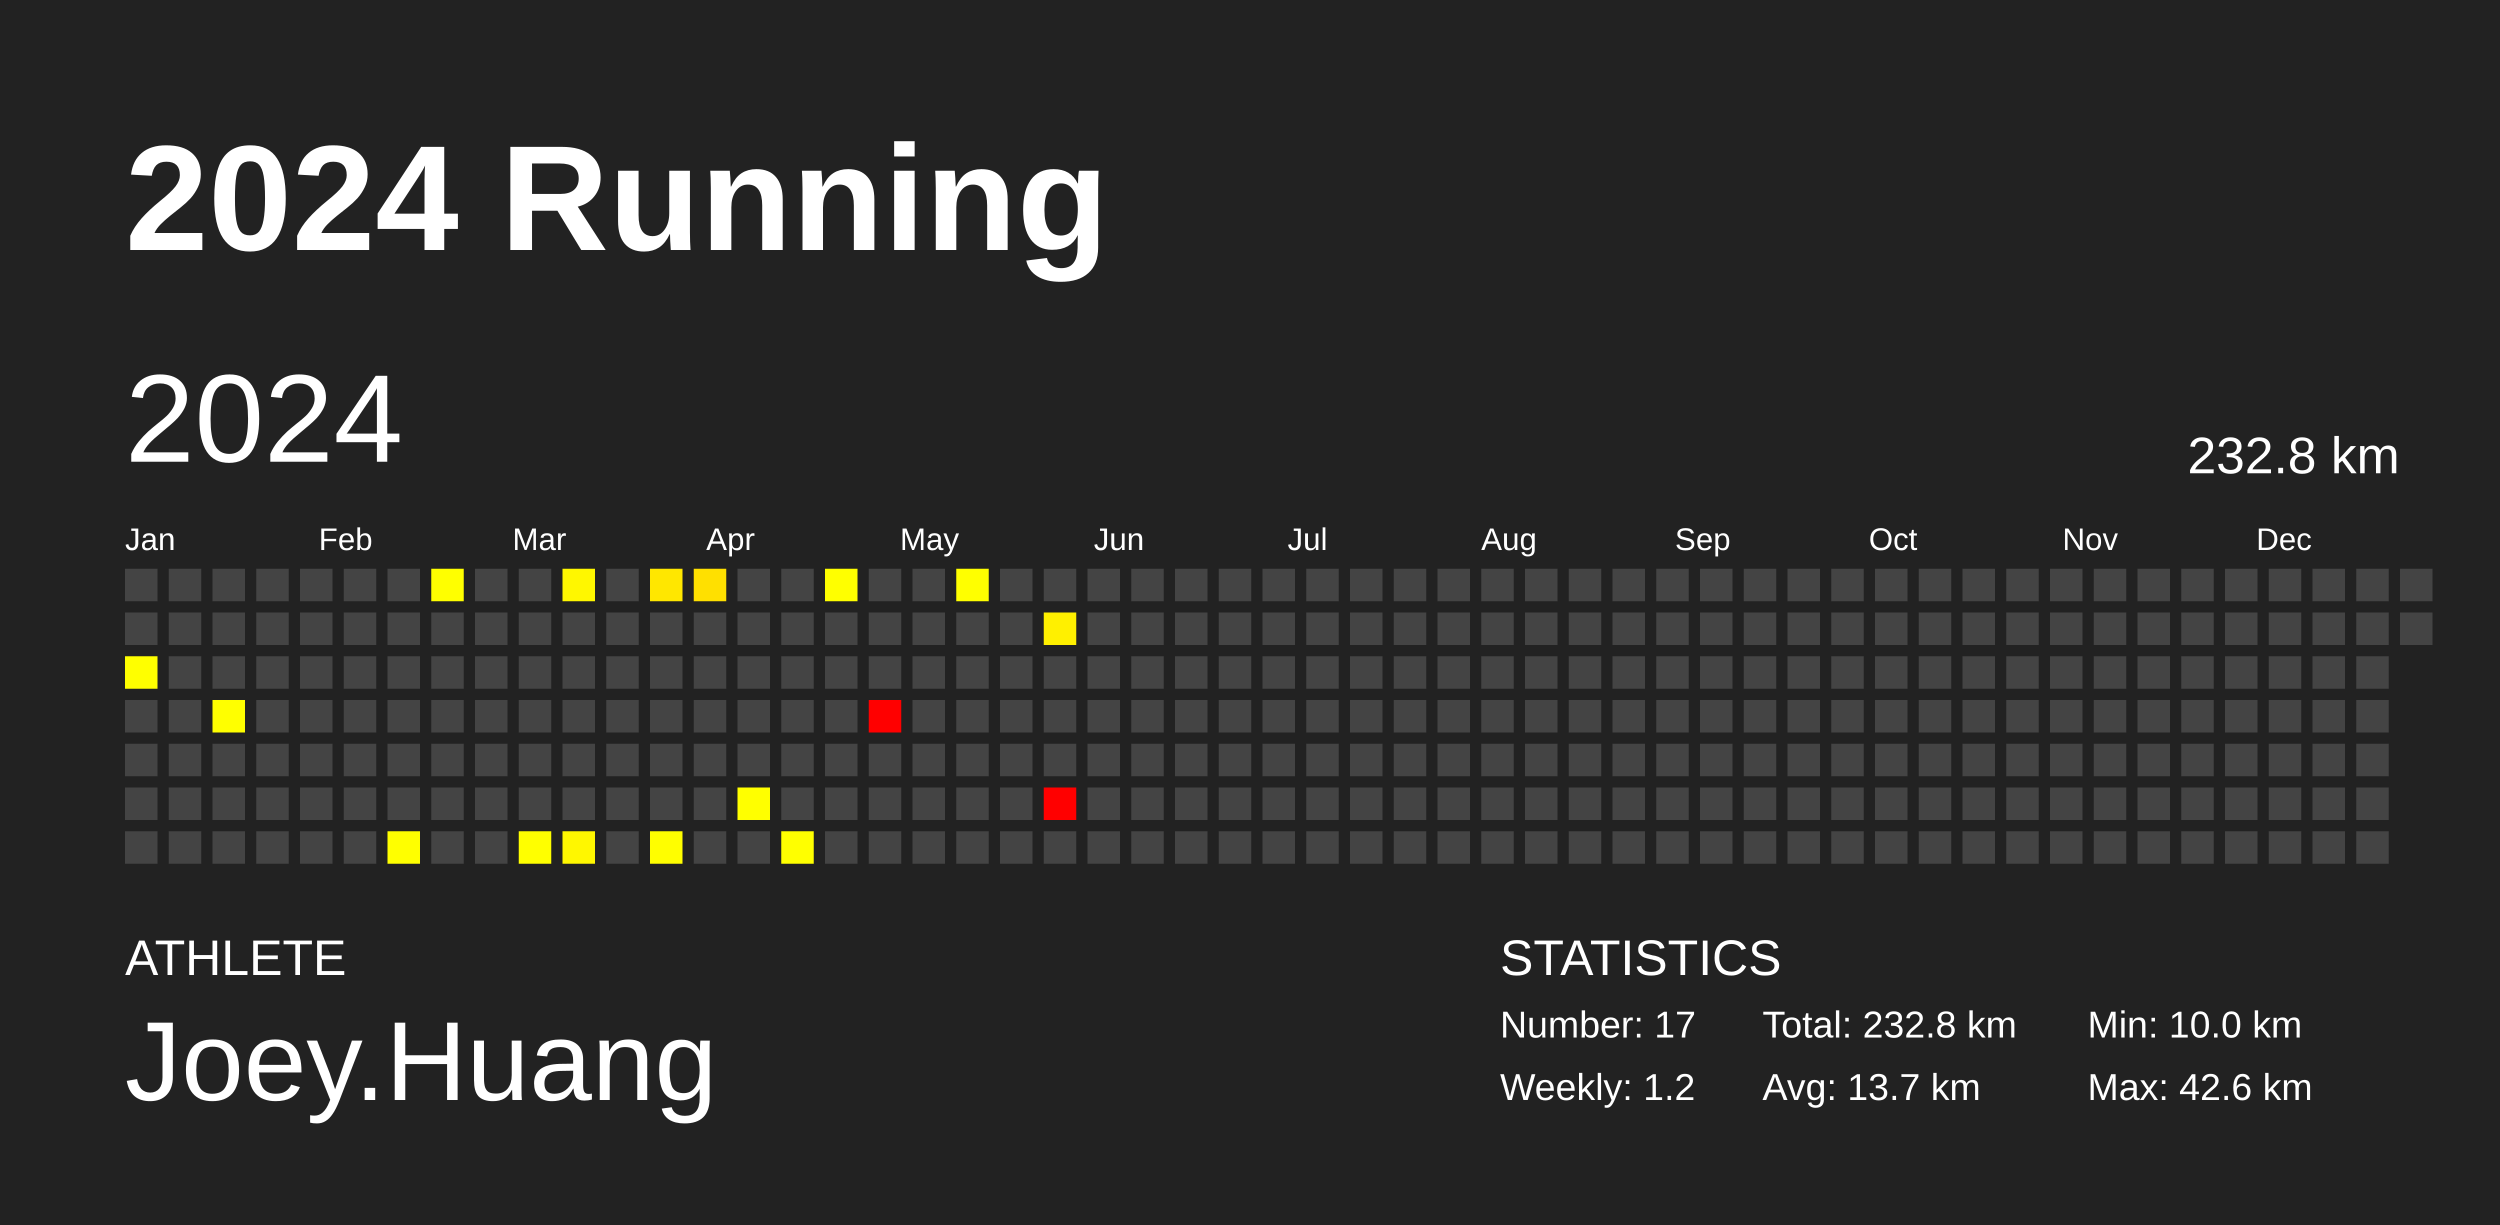
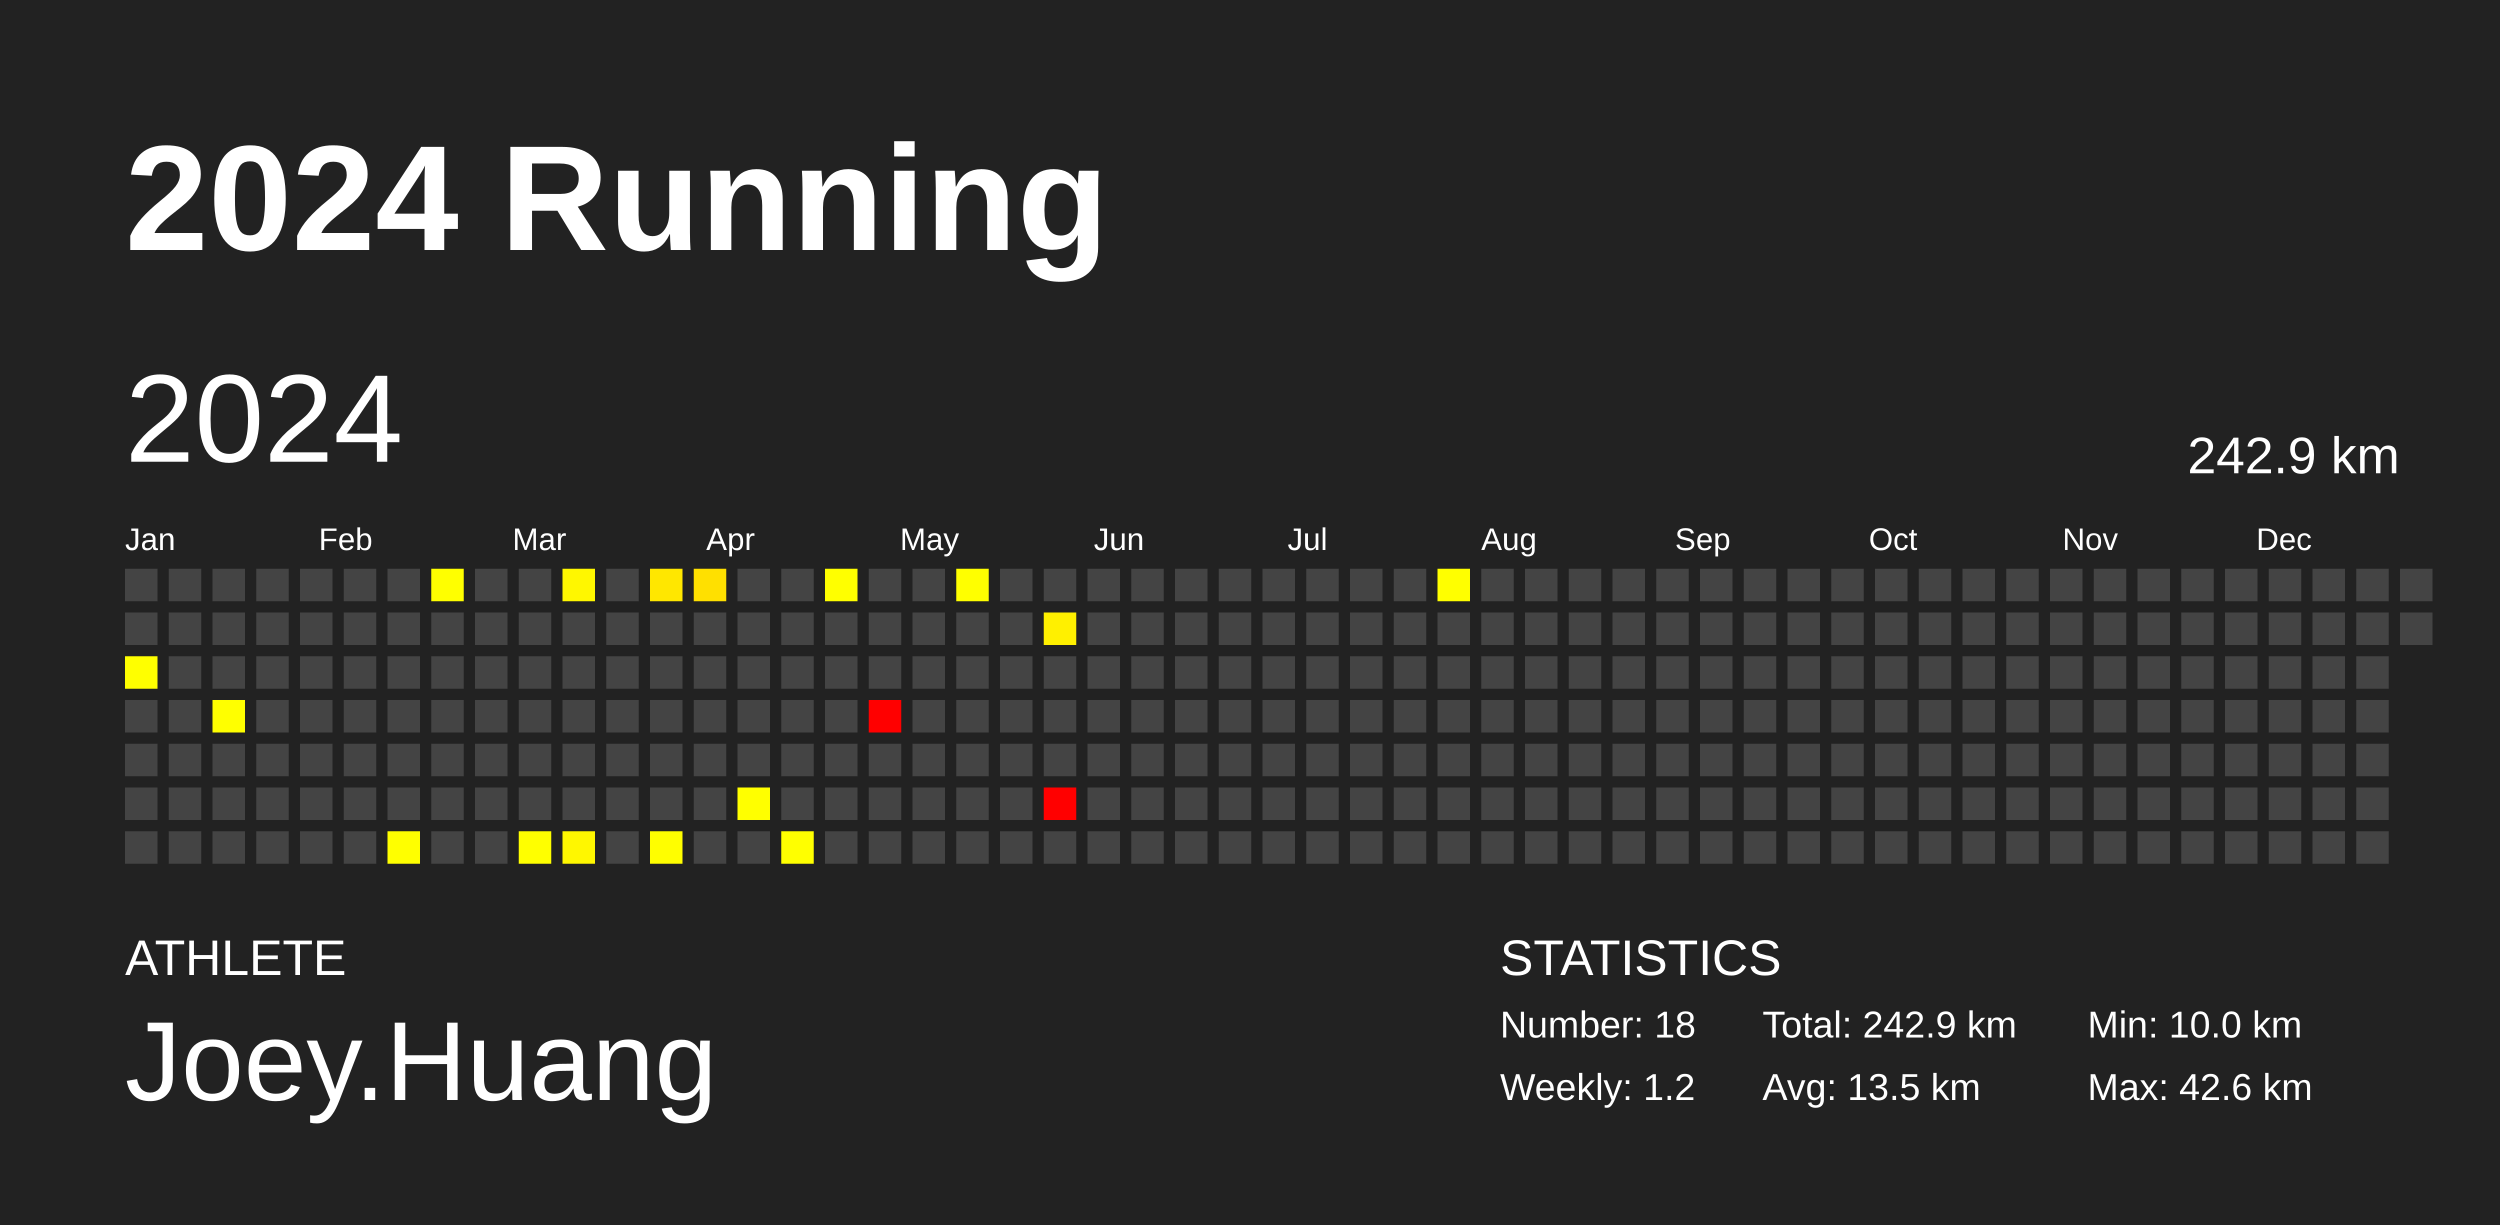
<svg xmlns="http://www.w3.org/2000/svg" baseProfile="full" height="98mm" version="1.1" viewBox="0,0,200,98" width="200mm">
  <defs />
  <rect fill="#222222" height="98" width="200" x="0" y="0" />
  <text fill="#FFFFFF" style="font-size:12px; font-family:Arial; font-weight:bold;" x="10" y="20">2024 Running</text>
  <text fill="#FFFFFF" style="font-size:4px; font-family:Arial" x="10" y="78">ATHLETE</text>
  <text fill="#FFFFFF" style="font-size:9px; font-family:Arial" x="10" y="88">Joey.Huang</text>
  <text fill="#FFFFFF" style="font-size:4px; font-family:Arial" x="120" y="78">STATISTICS</text>
-   <text fill="#FFFFFF" style="font-size:3px; font-family:Arial" x="120" y="83">Number: 17</text>
+   <text fill="#FFFFFF" style="font-size:3px; font-family:Arial" x="120" y="83">Number: 18</text>
  <text fill="#FFFFFF" style="font-size:3px; font-family:Arial" x="120" y="88">Weekly: 1.2</text>
-   <text fill="#FFFFFF" style="font-size:3px; font-family:Arial" x="141" y="83">Total: 232.8 km</text>
-   <text fill="#FFFFFF" style="font-size:3px; font-family:Arial" x="141" y="88">Avg: 13.7 km</text>
+   <text fill="#FFFFFF" style="font-size:3px; font-family:Arial" x="141" y="83">Total: 242.9 km</text>
+   <text fill="#FFFFFF" style="font-size:3px; font-family:Arial" x="141" y="88">Avg: 13.5 km</text>
  <text fill="#FFFFFF" style="font-size:3px; font-family:Arial" x="167" y="83">Min: 10.0 km</text>
  <text fill="#FFFFFF" style="font-size:3px; font-family:Arial" x="167" y="88">Max: 42.6 km</text>
  <text dominant-baseline="hanging" fill="#FFFFFF" style="font-size:10.0px; font-family:Arial;" x="10" y="30">2024</text>
-   <text dominant-baseline="hanging" fill="#FFFFFF" style="font-size:4.125px; font-family:Arial;" x="175" y="35">232.8 km</text>
+   <text dominant-baseline="hanging" fill="#FFFFFF" style="font-size:4.125px; font-family:Arial;" x="175" y="35">242.9 km</text>
  <text fill="#FFFFFF" style="font-size:2.5px; font-family:Arial" x="10.0" y="44">Jan</text>
  <text fill="#FFFFFF" style="font-size:2.5px; font-family:Arial" x="25.5" y="44">Feb</text>
  <text fill="#FFFFFF" style="font-size:2.5px; font-family:Arial" x="41.0" y="44">Mar</text>
  <text fill="#FFFFFF" style="font-size:2.5px; font-family:Arial" x="56.5" y="44">Apr</text>
  <text fill="#FFFFFF" style="font-size:2.5px; font-family:Arial" x="72.0" y="44">May</text>
  <text fill="#FFFFFF" style="font-size:2.5px; font-family:Arial" x="87.5" y="44">Jun</text>
  <text fill="#FFFFFF" style="font-size:2.5px; font-family:Arial" x="103.0" y="44">Jul</text>
  <text fill="#FFFFFF" style="font-size:2.5px; font-family:Arial" x="118.5" y="44">Aug</text>
  <text fill="#FFFFFF" style="font-size:2.5px; font-family:Arial" x="134.0" y="44">Sep</text>
  <text fill="#FFFFFF" style="font-size:2.5px; font-family:Arial" x="149.5" y="44">Oct</text>
  <text fill="#FFFFFF" style="font-size:2.5px; font-family:Arial" x="165.0" y="44">Nov</text>
  <text fill="#FFFFFF" style="font-size:2.5px; font-family:Arial" x="180.5" y="44">Dec</text>
  <rect fill="#444444" height="2.6" width="2.6" x="10.0" y="45.5" />
  <rect fill="#444444" height="2.6" width="2.6" x="10.0" y="49.0" />
  <rect fill="#ffff00" height="2.6" width="2.6" x="10.0" y="52.5" />
  <rect fill="#444444" height="2.6" width="2.6" x="10.0" y="56.0" />
  <rect fill="#444444" height="2.6" width="2.6" x="10.0" y="59.5" />
  <rect fill="#444444" height="2.6" width="2.6" x="10.0" y="63.0" />
  <rect fill="#444444" height="2.6" width="2.6" x="10.0" y="66.5" />
  <rect fill="#444444" height="2.6" width="2.6" x="13.5" y="45.5" />
  <rect fill="#444444" height="2.6" width="2.6" x="13.5" y="49.0" />
  <rect fill="#444444" height="2.6" width="2.6" x="13.5" y="52.5" />
  <rect fill="#444444" height="2.6" width="2.6" x="13.5" y="56.0" />
  <rect fill="#444444" height="2.6" width="2.6" x="13.5" y="59.5" />
  <rect fill="#444444" height="2.6" width="2.6" x="13.5" y="63.0" />
  <rect fill="#444444" height="2.6" width="2.6" x="13.5" y="66.5" />
  <rect fill="#444444" height="2.6" width="2.6" x="17.0" y="45.5" />
  <rect fill="#444444" height="2.6" width="2.6" x="17.0" y="49.0" />
  <rect fill="#444444" height="2.6" width="2.6" x="17.0" y="52.5" />
  <rect fill="#ffff00" height="2.6" width="2.6" x="17.0" y="56.0" />
  <rect fill="#444444" height="2.6" width="2.6" x="17.0" y="59.5" />
  <rect fill="#444444" height="2.6" width="2.6" x="17.0" y="63.0" />
  <rect fill="#444444" height="2.6" width="2.6" x="17.0" y="66.5" />
  <rect fill="#444444" height="2.6" width="2.6" x="20.5" y="45.5" />
  <rect fill="#444444" height="2.6" width="2.6" x="20.5" y="49.0" />
  <rect fill="#444444" height="2.6" width="2.6" x="20.5" y="52.5" />
  <rect fill="#444444" height="2.6" width="2.6" x="20.5" y="56.0" />
  <rect fill="#444444" height="2.6" width="2.6" x="20.5" y="59.5" />
  <rect fill="#444444" height="2.6" width="2.6" x="20.5" y="63.0" />
  <rect fill="#444444" height="2.6" width="2.6" x="20.5" y="66.5" />
  <rect fill="#444444" height="2.6" width="2.6" x="24.0" y="45.5" />
  <rect fill="#444444" height="2.6" width="2.6" x="24.0" y="49.0" />
  <rect fill="#444444" height="2.6" width="2.6" x="24.0" y="52.5" />
  <rect fill="#444444" height="2.6" width="2.6" x="24.0" y="56.0" />
  <rect fill="#444444" height="2.6" width="2.6" x="24.0" y="59.5" />
  <rect fill="#444444" height="2.6" width="2.6" x="24.0" y="63.0" />
  <rect fill="#444444" height="2.6" width="2.6" x="24.0" y="66.5" />
  <rect fill="#444444" height="2.6" width="2.6" x="27.5" y="45.5" />
  <rect fill="#444444" height="2.6" width="2.6" x="27.5" y="49.0" />
  <rect fill="#444444" height="2.6" width="2.6" x="27.5" y="52.5" />
  <rect fill="#444444" height="2.6" width="2.6" x="27.5" y="56.0" />
  <rect fill="#444444" height="2.6" width="2.6" x="27.5" y="59.5" />
  <rect fill="#444444" height="2.6" width="2.6" x="27.5" y="63.0" />
  <rect fill="#444444" height="2.6" width="2.6" x="27.5" y="66.5" />
  <rect fill="#444444" height="2.6" width="2.6" x="31.0" y="45.5" />
  <rect fill="#444444" height="2.6" width="2.6" x="31.0" y="49.0" />
  <rect fill="#444444" height="2.6" width="2.6" x="31.0" y="52.5" />
  <rect fill="#444444" height="2.6" width="2.6" x="31.0" y="56.0" />
  <rect fill="#444444" height="2.6" width="2.6" x="31.0" y="59.5" />
  <rect fill="#444444" height="2.6" width="2.6" x="31.0" y="63.0" />
  <rect fill="#ffff00" height="2.6" width="2.6" x="31.0" y="66.5" />
  <rect fill="#ffff00" height="2.6" width="2.6" x="34.5" y="45.5" />
  <rect fill="#444444" height="2.6" width="2.6" x="34.5" y="49.0" />
  <rect fill="#444444" height="2.6" width="2.6" x="34.5" y="52.5" />
  <rect fill="#444444" height="2.6" width="2.6" x="34.5" y="56.0" />
  <rect fill="#444444" height="2.6" width="2.6" x="34.5" y="59.5" />
  <rect fill="#444444" height="2.6" width="2.6" x="34.5" y="63.0" />
  <rect fill="#444444" height="2.6" width="2.6" x="34.5" y="66.5" />
  <rect fill="#444444" height="2.6" width="2.6" x="38.0" y="45.5" />
  <rect fill="#444444" height="2.6" width="2.6" x="38.0" y="49.0" />
  <rect fill="#444444" height="2.6" width="2.6" x="38.0" y="52.5" />
  <rect fill="#444444" height="2.6" width="2.6" x="38.0" y="56.0" />
  <rect fill="#444444" height="2.6" width="2.6" x="38.0" y="59.5" />
  <rect fill="#444444" height="2.6" width="2.6" x="38.0" y="63.0" />
  <rect fill="#444444" height="2.6" width="2.6" x="38.0" y="66.5" />
  <rect fill="#444444" height="2.6" width="2.6" x="41.5" y="45.5" />
  <rect fill="#444444" height="2.6" width="2.6" x="41.5" y="49.0" />
  <rect fill="#444444" height="2.6" width="2.6" x="41.5" y="52.5" />
  <rect fill="#444444" height="2.6" width="2.6" x="41.5" y="56.0" />
  <rect fill="#444444" height="2.6" width="2.6" x="41.5" y="59.5" />
  <rect fill="#444444" height="2.6" width="2.6" x="41.5" y="63.0" />
  <rect fill="#ffff00" height="2.6" width="2.6" x="41.5" y="66.5" />
  <rect fill="#fff700" height="2.6" width="2.6" x="45.0" y="45.5" />
  <rect fill="#444444" height="2.6" width="2.6" x="45.0" y="49.0" />
  <rect fill="#444444" height="2.6" width="2.6" x="45.0" y="52.5" />
  <rect fill="#444444" height="2.6" width="2.6" x="45.0" y="56.0" />
  <rect fill="#444444" height="2.6" width="2.6" x="45.0" y="59.5" />
  <rect fill="#444444" height="2.6" width="2.6" x="45.0" y="63.0" />
  <rect fill="#fff700" height="2.6" width="2.6" x="45.0" y="66.5" />
  <rect fill="#444444" height="2.6" width="2.6" x="48.5" y="45.5" />
  <rect fill="#444444" height="2.6" width="2.6" x="48.5" y="49.0" />
  <rect fill="#444444" height="2.6" width="2.6" x="48.5" y="52.5" />
  <rect fill="#444444" height="2.6" width="2.6" x="48.5" y="56.0" />
  <rect fill="#444444" height="2.6" width="2.6" x="48.5" y="59.5" />
  <rect fill="#444444" height="2.6" width="2.6" x="48.5" y="63.0" />
  <rect fill="#444444" height="2.6" width="2.6" x="48.5" y="66.5" />
  <rect fill="#ffe700" height="2.6" width="2.6" x="52.0" y="45.5" />
  <rect fill="#444444" height="2.6" width="2.6" x="52.0" y="49.0" />
  <rect fill="#444444" height="2.6" width="2.6" x="52.0" y="52.5" />
  <rect fill="#444444" height="2.6" width="2.6" x="52.0" y="56.0" />
  <rect fill="#444444" height="2.6" width="2.6" x="52.0" y="59.5" />
  <rect fill="#444444" height="2.6" width="2.6" x="52.0" y="63.0" />
  <rect fill="#fffe00" height="2.6" width="2.6" x="52.0" y="66.5" />
  <rect fill="#ffe000" height="2.6" width="2.6" x="55.5" y="45.5" />
  <rect fill="#444444" height="2.6" width="2.6" x="55.5" y="49.0" />
  <rect fill="#444444" height="2.6" width="2.6" x="55.5" y="52.5" />
  <rect fill="#444444" height="2.6" width="2.6" x="55.5" y="56.0" />
  <rect fill="#444444" height="2.6" width="2.6" x="55.5" y="59.5" />
  <rect fill="#444444" height="2.6" width="2.6" x="55.5" y="63.0" />
  <rect fill="#444444" height="2.6" width="2.6" x="55.5" y="66.5" />
  <rect fill="#444444" height="2.6" width="2.6" x="59.0" y="45.5" />
  <rect fill="#444444" height="2.6" width="2.6" x="59.0" y="49.0" />
  <rect fill="#444444" height="2.6" width="2.6" x="59.0" y="52.5" />
  <rect fill="#444444" height="2.6" width="2.6" x="59.0" y="56.0" />
  <rect fill="#444444" height="2.6" width="2.6" x="59.0" y="59.5" />
  <rect fill="#ffff00" height="2.6" width="2.6" x="59.0" y="63.0" />
  <rect fill="#444444" height="2.6" width="2.6" x="59.0" y="66.5" />
  <rect fill="#444444" height="2.6" width="2.6" x="62.5" y="45.5" />
  <rect fill="#444444" height="2.6" width="2.6" x="62.5" y="49.0" />
  <rect fill="#444444" height="2.6" width="2.6" x="62.5" y="52.5" />
  <rect fill="#444444" height="2.6" width="2.6" x="62.5" y="56.0" />
  <rect fill="#444444" height="2.6" width="2.6" x="62.5" y="59.5" />
  <rect fill="#444444" height="2.6" width="2.6" x="62.5" y="63.0" />
  <rect fill="#ffff00" height="2.6" width="2.6" x="62.5" y="66.5" />
  <rect fill="#ffff00" height="2.6" width="2.6" x="66.0" y="45.5" />
  <rect fill="#444444" height="2.6" width="2.6" x="66.0" y="49.0" />
  <rect fill="#444444" height="2.6" width="2.6" x="66.0" y="52.5" />
  <rect fill="#444444" height="2.6" width="2.6" x="66.0" y="56.0" />
  <rect fill="#444444" height="2.6" width="2.6" x="66.0" y="59.5" />
  <rect fill="#444444" height="2.6" width="2.6" x="66.0" y="63.0" />
  <rect fill="#444444" height="2.6" width="2.6" x="66.0" y="66.5" />
  <rect fill="#444444" height="2.6" width="2.6" x="69.5" y="45.5" />
  <rect fill="#444444" height="2.6" width="2.6" x="69.5" y="49.0" />
  <rect fill="#444444" height="2.6" width="2.6" x="69.5" y="52.5" />
  <rect fill="red" height="2.6" width="2.6" x="69.5" y="56.0" />
  <rect fill="#444444" height="2.6" width="2.6" x="69.5" y="59.5" />
  <rect fill="#444444" height="2.6" width="2.6" x="69.5" y="63.0" />
  <rect fill="#444444" height="2.6" width="2.6" x="69.5" y="66.5" />
  <rect fill="#444444" height="2.6" width="2.6" x="73.0" y="45.5" />
  <rect fill="#444444" height="2.6" width="2.6" x="73.0" y="49.0" />
  <rect fill="#444444" height="2.6" width="2.6" x="73.0" y="52.5" />
  <rect fill="#444444" height="2.6" width="2.6" x="73.0" y="56.0" />
  <rect fill="#444444" height="2.6" width="2.6" x="73.0" y="59.5" />
  <rect fill="#444444" height="2.6" width="2.6" x="73.0" y="63.0" />
  <rect fill="#444444" height="2.6" width="2.6" x="73.0" y="66.5" />
  <rect fill="#ffff00" height="2.6" width="2.6" x="76.5" y="45.5" />
  <rect fill="#444444" height="2.6" width="2.6" x="76.5" y="49.0" />
  <rect fill="#444444" height="2.6" width="2.6" x="76.5" y="52.5" />
  <rect fill="#444444" height="2.6" width="2.6" x="76.5" y="56.0" />
  <rect fill="#444444" height="2.6" width="2.6" x="76.5" y="59.5" />
  <rect fill="#444444" height="2.6" width="2.6" x="76.5" y="63.0" />
  <rect fill="#444444" height="2.6" width="2.6" x="76.5" y="66.5" />
  <rect fill="#444444" height="2.6" width="2.6" x="80.0" y="45.5" />
  <rect fill="#444444" height="2.6" width="2.6" x="80.0" y="49.0" />
  <rect fill="#444444" height="2.6" width="2.6" x="80.0" y="52.5" />
  <rect fill="#444444" height="2.6" width="2.6" x="80.0" y="56.0" />
  <rect fill="#444444" height="2.6" width="2.6" x="80.0" y="59.5" />
  <rect fill="#444444" height="2.6" width="2.6" x="80.0" y="63.0" />
  <rect fill="#444444" height="2.6" width="2.6" x="80.0" y="66.5" />
  <rect fill="#444444" height="2.6" width="2.6" x="83.5" y="45.5" />
  <rect fill="#fff000" height="2.6" width="2.6" x="83.5" y="49.0" />
  <rect fill="#444444" height="2.6" width="2.6" x="83.5" y="52.5" />
  <rect fill="#444444" height="2.6" width="2.6" x="83.5" y="56.0" />
  <rect fill="#444444" height="2.6" width="2.6" x="83.5" y="59.5" />
  <rect fill="red" height="2.6" width="2.6" x="83.5" y="63.0" />
  <rect fill="#444444" height="2.6" width="2.6" x="83.5" y="66.5" />
  <rect fill="#444444" height="2.6" width="2.6" x="87.0" y="45.5" />
  <rect fill="#444444" height="2.6" width="2.6" x="87.0" y="49.0" />
  <rect fill="#444444" height="2.6" width="2.6" x="87.0" y="52.5" />
  <rect fill="#444444" height="2.6" width="2.6" x="87.0" y="56.0" />
  <rect fill="#444444" height="2.6" width="2.6" x="87.0" y="59.5" />
  <rect fill="#444444" height="2.6" width="2.6" x="87.0" y="63.0" />
  <rect fill="#444444" height="2.6" width="2.6" x="87.0" y="66.5" />
  <rect fill="#444444" height="2.6" width="2.6" x="90.5" y="45.5" />
  <rect fill="#444444" height="2.6" width="2.6" x="90.5" y="49.0" />
  <rect fill="#444444" height="2.6" width="2.6" x="90.5" y="52.5" />
  <rect fill="#444444" height="2.6" width="2.6" x="90.5" y="56.0" />
  <rect fill="#444444" height="2.6" width="2.6" x="90.5" y="59.5" />
  <rect fill="#444444" height="2.6" width="2.6" x="90.5" y="63.0" />
  <rect fill="#444444" height="2.6" width="2.6" x="90.5" y="66.5" />
  <rect fill="#444444" height="2.6" width="2.6" x="94.0" y="45.5" />
  <rect fill="#444444" height="2.6" width="2.6" x="94.0" y="49.0" />
  <rect fill="#444444" height="2.6" width="2.6" x="94.0" y="52.5" />
  <rect fill="#444444" height="2.6" width="2.6" x="94.0" y="56.0" />
  <rect fill="#444444" height="2.6" width="2.6" x="94.0" y="59.5" />
  <rect fill="#444444" height="2.6" width="2.6" x="94.0" y="63.0" />
  <rect fill="#444444" height="2.6" width="2.6" x="94.0" y="66.5" />
  <rect fill="#444444" height="2.6" width="2.6" x="97.5" y="45.5" />
  <rect fill="#444444" height="2.6" width="2.6" x="97.5" y="49.0" />
  <rect fill="#444444" height="2.6" width="2.6" x="97.5" y="52.5" />
  <rect fill="#444444" height="2.6" width="2.6" x="97.5" y="56.0" />
  <rect fill="#444444" height="2.6" width="2.6" x="97.5" y="59.5" />
  <rect fill="#444444" height="2.6" width="2.6" x="97.5" y="63.0" />
  <rect fill="#444444" height="2.6" width="2.6" x="97.5" y="66.5" />
  <rect fill="#444444" height="2.6" width="2.6" x="101.0" y="45.5" />
  <rect fill="#444444" height="2.6" width="2.6" x="101.0" y="49.0" />
  <rect fill="#444444" height="2.6" width="2.6" x="101.0" y="52.5" />
  <rect fill="#444444" height="2.6" width="2.6" x="101.0" y="56.0" />
  <rect fill="#444444" height="2.6" width="2.6" x="101.0" y="59.5" />
  <rect fill="#444444" height="2.6" width="2.6" x="101.0" y="63.0" />
  <rect fill="#444444" height="2.6" width="2.6" x="101.0" y="66.5" />
  <rect fill="#444444" height="2.6" width="2.6" x="104.5" y="45.5" />
  <rect fill="#444444" height="2.6" width="2.6" x="104.5" y="49.0" />
  <rect fill="#444444" height="2.6" width="2.6" x="104.5" y="52.5" />
  <rect fill="#444444" height="2.6" width="2.6" x="104.5" y="56.0" />
  <rect fill="#444444" height="2.6" width="2.6" x="104.5" y="59.5" />
  <rect fill="#444444" height="2.6" width="2.6" x="104.5" y="63.0" />
  <rect fill="#444444" height="2.6" width="2.6" x="104.5" y="66.5" />
  <rect fill="#444444" height="2.6" width="2.6" x="108.0" y="45.5" />
  <rect fill="#444444" height="2.6" width="2.6" x="108.0" y="49.0" />
  <rect fill="#444444" height="2.6" width="2.6" x="108.0" y="52.5" />
  <rect fill="#444444" height="2.6" width="2.6" x="108.0" y="56.0" />
  <rect fill="#444444" height="2.6" width="2.6" x="108.0" y="59.5" />
  <rect fill="#444444" height="2.6" width="2.6" x="108.0" y="63.0" />
  <rect fill="#444444" height="2.6" width="2.6" x="108.0" y="66.5" />
  <rect fill="#444444" height="2.6" width="2.6" x="111.5" y="45.5" />
  <rect fill="#444444" height="2.6" width="2.6" x="111.5" y="49.0" />
  <rect fill="#444444" height="2.6" width="2.6" x="111.5" y="52.5" />
  <rect fill="#444444" height="2.6" width="2.6" x="111.5" y="56.0" />
  <rect fill="#444444" height="2.6" width="2.6" x="111.5" y="59.5" />
  <rect fill="#444444" height="2.6" width="2.6" x="111.5" y="63.0" />
  <rect fill="#444444" height="2.6" width="2.6" x="111.5" y="66.5" />
-   <rect fill="#444444" height="2.6" width="2.6" x="115.0" y="45.5" />
+   <rect fill="#ffff00" height="2.6" width="2.6" x="115.0" y="45.5" />
  <rect fill="#444444" height="2.6" width="2.6" x="115.0" y="49.0" />
  <rect fill="#444444" height="2.6" width="2.6" x="115.0" y="52.5" />
  <rect fill="#444444" height="2.6" width="2.6" x="115.0" y="56.0" />
  <rect fill="#444444" height="2.6" width="2.6" x="115.0" y="59.5" />
  <rect fill="#444444" height="2.6" width="2.6" x="115.0" y="63.0" />
  <rect fill="#444444" height="2.6" width="2.6" x="115.0" y="66.5" />
  <rect fill="#444444" height="2.6" width="2.6" x="118.5" y="45.5" />
  <rect fill="#444444" height="2.6" width="2.6" x="118.5" y="49.0" />
  <rect fill="#444444" height="2.6" width="2.6" x="118.5" y="52.5" />
  <rect fill="#444444" height="2.6" width="2.6" x="118.5" y="56.0" />
  <rect fill="#444444" height="2.6" width="2.6" x="118.5" y="59.5" />
  <rect fill="#444444" height="2.6" width="2.6" x="118.5" y="63.0" />
  <rect fill="#444444" height="2.6" width="2.6" x="118.5" y="66.5" />
  <rect fill="#444444" height="2.6" width="2.6" x="122.0" y="45.5" />
  <rect fill="#444444" height="2.6" width="2.6" x="122.0" y="49.0" />
  <rect fill="#444444" height="2.6" width="2.6" x="122.0" y="52.5" />
  <rect fill="#444444" height="2.6" width="2.6" x="122.0" y="56.0" />
  <rect fill="#444444" height="2.6" width="2.6" x="122.0" y="59.5" />
  <rect fill="#444444" height="2.6" width="2.6" x="122.0" y="63.0" />
  <rect fill="#444444" height="2.6" width="2.6" x="122.0" y="66.5" />
  <rect fill="#444444" height="2.6" width="2.6" x="125.5" y="45.5" />
  <rect fill="#444444" height="2.6" width="2.6" x="125.5" y="49.0" />
  <rect fill="#444444" height="2.6" width="2.6" x="125.5" y="52.5" />
  <rect fill="#444444" height="2.6" width="2.6" x="125.5" y="56.0" />
  <rect fill="#444444" height="2.6" width="2.6" x="125.5" y="59.5" />
  <rect fill="#444444" height="2.6" width="2.6" x="125.5" y="63.0" />
  <rect fill="#444444" height="2.6" width="2.6" x="125.5" y="66.5" />
  <rect fill="#444444" height="2.6" width="2.6" x="129.0" y="45.5" />
  <rect fill="#444444" height="2.6" width="2.6" x="129.0" y="49.0" />
  <rect fill="#444444" height="2.6" width="2.6" x="129.0" y="52.5" />
  <rect fill="#444444" height="2.6" width="2.6" x="129.0" y="56.0" />
  <rect fill="#444444" height="2.6" width="2.6" x="129.0" y="59.5" />
  <rect fill="#444444" height="2.6" width="2.6" x="129.0" y="63.0" />
  <rect fill="#444444" height="2.6" width="2.6" x="129.0" y="66.5" />
  <rect fill="#444444" height="2.6" width="2.6" x="132.5" y="45.5" />
  <rect fill="#444444" height="2.6" width="2.6" x="132.5" y="49.0" />
  <rect fill="#444444" height="2.6" width="2.6" x="132.5" y="52.5" />
  <rect fill="#444444" height="2.6" width="2.6" x="132.5" y="56.0" />
  <rect fill="#444444" height="2.6" width="2.6" x="132.5" y="59.5" />
  <rect fill="#444444" height="2.6" width="2.6" x="132.5" y="63.0" />
  <rect fill="#444444" height="2.6" width="2.6" x="132.5" y="66.5" />
  <rect fill="#444444" height="2.6" width="2.6" x="136.0" y="45.5" />
  <rect fill="#444444" height="2.6" width="2.6" x="136.0" y="49.0" />
  <rect fill="#444444" height="2.6" width="2.6" x="136.0" y="52.5" />
  <rect fill="#444444" height="2.6" width="2.6" x="136.0" y="56.0" />
  <rect fill="#444444" height="2.6" width="2.6" x="136.0" y="59.5" />
  <rect fill="#444444" height="2.6" width="2.6" x="136.0" y="63.0" />
  <rect fill="#444444" height="2.6" width="2.6" x="136.0" y="66.5" />
  <rect fill="#444444" height="2.6" width="2.6" x="139.5" y="45.5" />
  <rect fill="#444444" height="2.6" width="2.6" x="139.5" y="49.0" />
  <rect fill="#444444" height="2.6" width="2.6" x="139.5" y="52.5" />
  <rect fill="#444444" height="2.6" width="2.6" x="139.5" y="56.0" />
  <rect fill="#444444" height="2.6" width="2.6" x="139.5" y="59.5" />
  <rect fill="#444444" height="2.6" width="2.6" x="139.5" y="63.0" />
  <rect fill="#444444" height="2.6" width="2.6" x="139.5" y="66.5" />
  <rect fill="#444444" height="2.6" width="2.6" x="143.0" y="45.5" />
  <rect fill="#444444" height="2.6" width="2.6" x="143.0" y="49.0" />
  <rect fill="#444444" height="2.6" width="2.6" x="143.0" y="52.5" />
  <rect fill="#444444" height="2.6" width="2.6" x="143.0" y="56.0" />
  <rect fill="#444444" height="2.6" width="2.6" x="143.0" y="59.5" />
  <rect fill="#444444" height="2.6" width="2.6" x="143.0" y="63.0" />
  <rect fill="#444444" height="2.6" width="2.6" x="143.0" y="66.5" />
  <rect fill="#444444" height="2.6" width="2.6" x="146.5" y="45.5" />
  <rect fill="#444444" height="2.6" width="2.6" x="146.5" y="49.0" />
  <rect fill="#444444" height="2.6" width="2.6" x="146.5" y="52.5" />
  <rect fill="#444444" height="2.6" width="2.6" x="146.5" y="56.0" />
  <rect fill="#444444" height="2.6" width="2.6" x="146.5" y="59.5" />
  <rect fill="#444444" height="2.6" width="2.6" x="146.5" y="63.0" />
  <rect fill="#444444" height="2.6" width="2.6" x="146.5" y="66.5" />
  <rect fill="#444444" height="2.6" width="2.6" x="150.0" y="45.5" />
  <rect fill="#444444" height="2.6" width="2.6" x="150.0" y="49.0" />
  <rect fill="#444444" height="2.6" width="2.6" x="150.0" y="52.5" />
  <rect fill="#444444" height="2.6" width="2.6" x="150.0" y="56.0" />
  <rect fill="#444444" height="2.6" width="2.6" x="150.0" y="59.5" />
  <rect fill="#444444" height="2.6" width="2.6" x="150.0" y="63.0" />
  <rect fill="#444444" height="2.6" width="2.6" x="150.0" y="66.5" />
  <rect fill="#444444" height="2.6" width="2.6" x="153.5" y="45.5" />
  <rect fill="#444444" height="2.6" width="2.6" x="153.5" y="49.0" />
  <rect fill="#444444" height="2.6" width="2.6" x="153.5" y="52.5" />
  <rect fill="#444444" height="2.6" width="2.6" x="153.5" y="56.0" />
  <rect fill="#444444" height="2.6" width="2.6" x="153.5" y="59.5" />
  <rect fill="#444444" height="2.6" width="2.6" x="153.5" y="63.0" />
  <rect fill="#444444" height="2.6" width="2.6" x="153.5" y="66.5" />
  <rect fill="#444444" height="2.6" width="2.6" x="157.0" y="45.5" />
  <rect fill="#444444" height="2.6" width="2.6" x="157.0" y="49.0" />
  <rect fill="#444444" height="2.6" width="2.6" x="157.0" y="52.5" />
  <rect fill="#444444" height="2.6" width="2.6" x="157.0" y="56.0" />
  <rect fill="#444444" height="2.6" width="2.6" x="157.0" y="59.5" />
  <rect fill="#444444" height="2.6" width="2.6" x="157.0" y="63.0" />
  <rect fill="#444444" height="2.6" width="2.6" x="157.0" y="66.5" />
  <rect fill="#444444" height="2.6" width="2.6" x="160.5" y="45.5" />
  <rect fill="#444444" height="2.6" width="2.6" x="160.5" y="49.0" />
  <rect fill="#444444" height="2.6" width="2.6" x="160.5" y="52.5" />
  <rect fill="#444444" height="2.6" width="2.6" x="160.5" y="56.0" />
  <rect fill="#444444" height="2.6" width="2.6" x="160.5" y="59.5" />
  <rect fill="#444444" height="2.6" width="2.6" x="160.5" y="63.0" />
  <rect fill="#444444" height="2.6" width="2.6" x="160.5" y="66.5" />
  <rect fill="#444444" height="2.6" width="2.6" x="164.0" y="45.5" />
  <rect fill="#444444" height="2.6" width="2.6" x="164.0" y="49.0" />
  <rect fill="#444444" height="2.6" width="2.6" x="164.0" y="52.5" />
  <rect fill="#444444" height="2.6" width="2.6" x="164.0" y="56.0" />
  <rect fill="#444444" height="2.6" width="2.6" x="164.0" y="59.5" />
  <rect fill="#444444" height="2.6" width="2.6" x="164.0" y="63.0" />
  <rect fill="#444444" height="2.6" width="2.6" x="164.0" y="66.5" />
  <rect fill="#444444" height="2.6" width="2.6" x="167.5" y="45.5" />
  <rect fill="#444444" height="2.6" width="2.6" x="167.5" y="49.0" />
  <rect fill="#444444" height="2.6" width="2.6" x="167.5" y="52.5" />
  <rect fill="#444444" height="2.6" width="2.6" x="167.5" y="56.0" />
  <rect fill="#444444" height="2.6" width="2.6" x="167.5" y="59.5" />
  <rect fill="#444444" height="2.6" width="2.6" x="167.5" y="63.0" />
  <rect fill="#444444" height="2.6" width="2.6" x="167.5" y="66.5" />
  <rect fill="#444444" height="2.6" width="2.6" x="171.0" y="45.5" />
  <rect fill="#444444" height="2.6" width="2.6" x="171.0" y="49.0" />
  <rect fill="#444444" height="2.6" width="2.6" x="171.0" y="52.5" />
  <rect fill="#444444" height="2.6" width="2.6" x="171.0" y="56.0" />
  <rect fill="#444444" height="2.6" width="2.6" x="171.0" y="59.5" />
  <rect fill="#444444" height="2.6" width="2.6" x="171.0" y="63.0" />
  <rect fill="#444444" height="2.6" width="2.6" x="171.0" y="66.5" />
  <rect fill="#444444" height="2.6" width="2.6" x="174.5" y="45.5" />
  <rect fill="#444444" height="2.6" width="2.6" x="174.5" y="49.0" />
  <rect fill="#444444" height="2.6" width="2.6" x="174.5" y="52.5" />
  <rect fill="#444444" height="2.6" width="2.6" x="174.5" y="56.0" />
  <rect fill="#444444" height="2.6" width="2.6" x="174.5" y="59.5" />
  <rect fill="#444444" height="2.6" width="2.6" x="174.5" y="63.0" />
  <rect fill="#444444" height="2.6" width="2.6" x="174.5" y="66.5" />
  <rect fill="#444444" height="2.6" width="2.6" x="178.0" y="45.5" />
  <rect fill="#444444" height="2.6" width="2.6" x="178.0" y="49.0" />
  <rect fill="#444444" height="2.6" width="2.6" x="178.0" y="52.5" />
  <rect fill="#444444" height="2.6" width="2.6" x="178.0" y="56.0" />
  <rect fill="#444444" height="2.6" width="2.6" x="178.0" y="59.5" />
  <rect fill="#444444" height="2.6" width="2.6" x="178.0" y="63.0" />
  <rect fill="#444444" height="2.6" width="2.6" x="178.0" y="66.5" />
  <rect fill="#444444" height="2.6" width="2.6" x="181.5" y="45.5" />
  <rect fill="#444444" height="2.6" width="2.6" x="181.5" y="49.0" />
  <rect fill="#444444" height="2.6" width="2.6" x="181.5" y="52.5" />
  <rect fill="#444444" height="2.6" width="2.6" x="181.5" y="56.0" />
  <rect fill="#444444" height="2.6" width="2.6" x="181.5" y="59.5" />
  <rect fill="#444444" height="2.6" width="2.6" x="181.5" y="63.0" />
  <rect fill="#444444" height="2.6" width="2.6" x="181.5" y="66.5" />
  <rect fill="#444444" height="2.6" width="2.6" x="185.0" y="45.5" />
  <rect fill="#444444" height="2.6" width="2.6" x="185.0" y="49.0" />
  <rect fill="#444444" height="2.6" width="2.6" x="185.0" y="52.5" />
  <rect fill="#444444" height="2.6" width="2.6" x="185.0" y="56.0" />
  <rect fill="#444444" height="2.6" width="2.6" x="185.0" y="59.5" />
  <rect fill="#444444" height="2.6" width="2.6" x="185.0" y="63.0" />
  <rect fill="#444444" height="2.6" width="2.6" x="185.0" y="66.5" />
  <rect fill="#444444" height="2.6" width="2.6" x="188.5" y="45.5" />
  <rect fill="#444444" height="2.6" width="2.6" x="188.5" y="49.0" />
  <rect fill="#444444" height="2.6" width="2.6" x="188.5" y="52.5" />
  <rect fill="#444444" height="2.6" width="2.6" x="188.5" y="56.0" />
  <rect fill="#444444" height="2.6" width="2.6" x="188.5" y="59.5" />
  <rect fill="#444444" height="2.6" width="2.6" x="188.5" y="63.0" />
  <rect fill="#444444" height="2.6" width="2.6" x="188.5" y="66.5" />
  <rect fill="#444444" height="2.6" width="2.6" x="192.0" y="45.5" />
  <rect fill="#444444" height="2.6" width="2.6" x="192.0" y="49.0" />
</svg>
